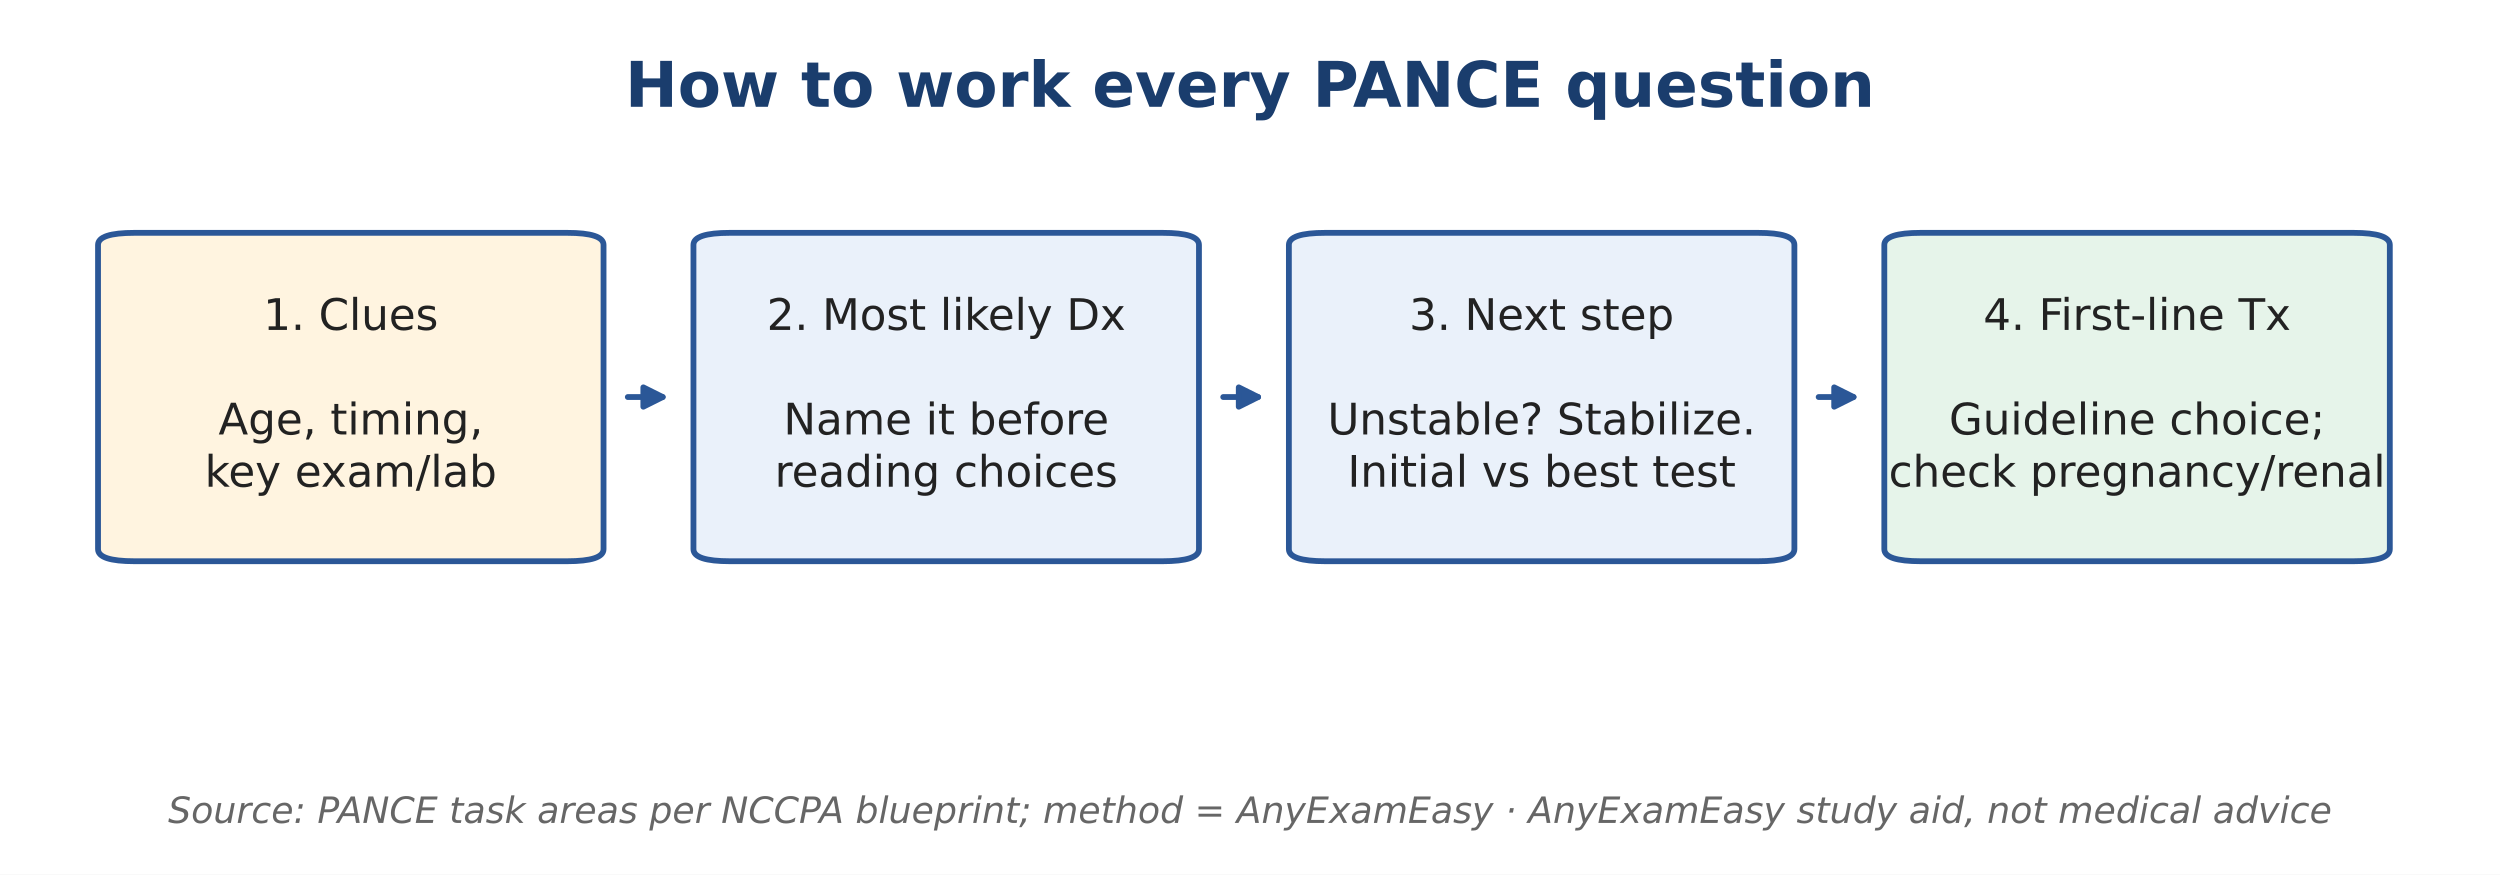
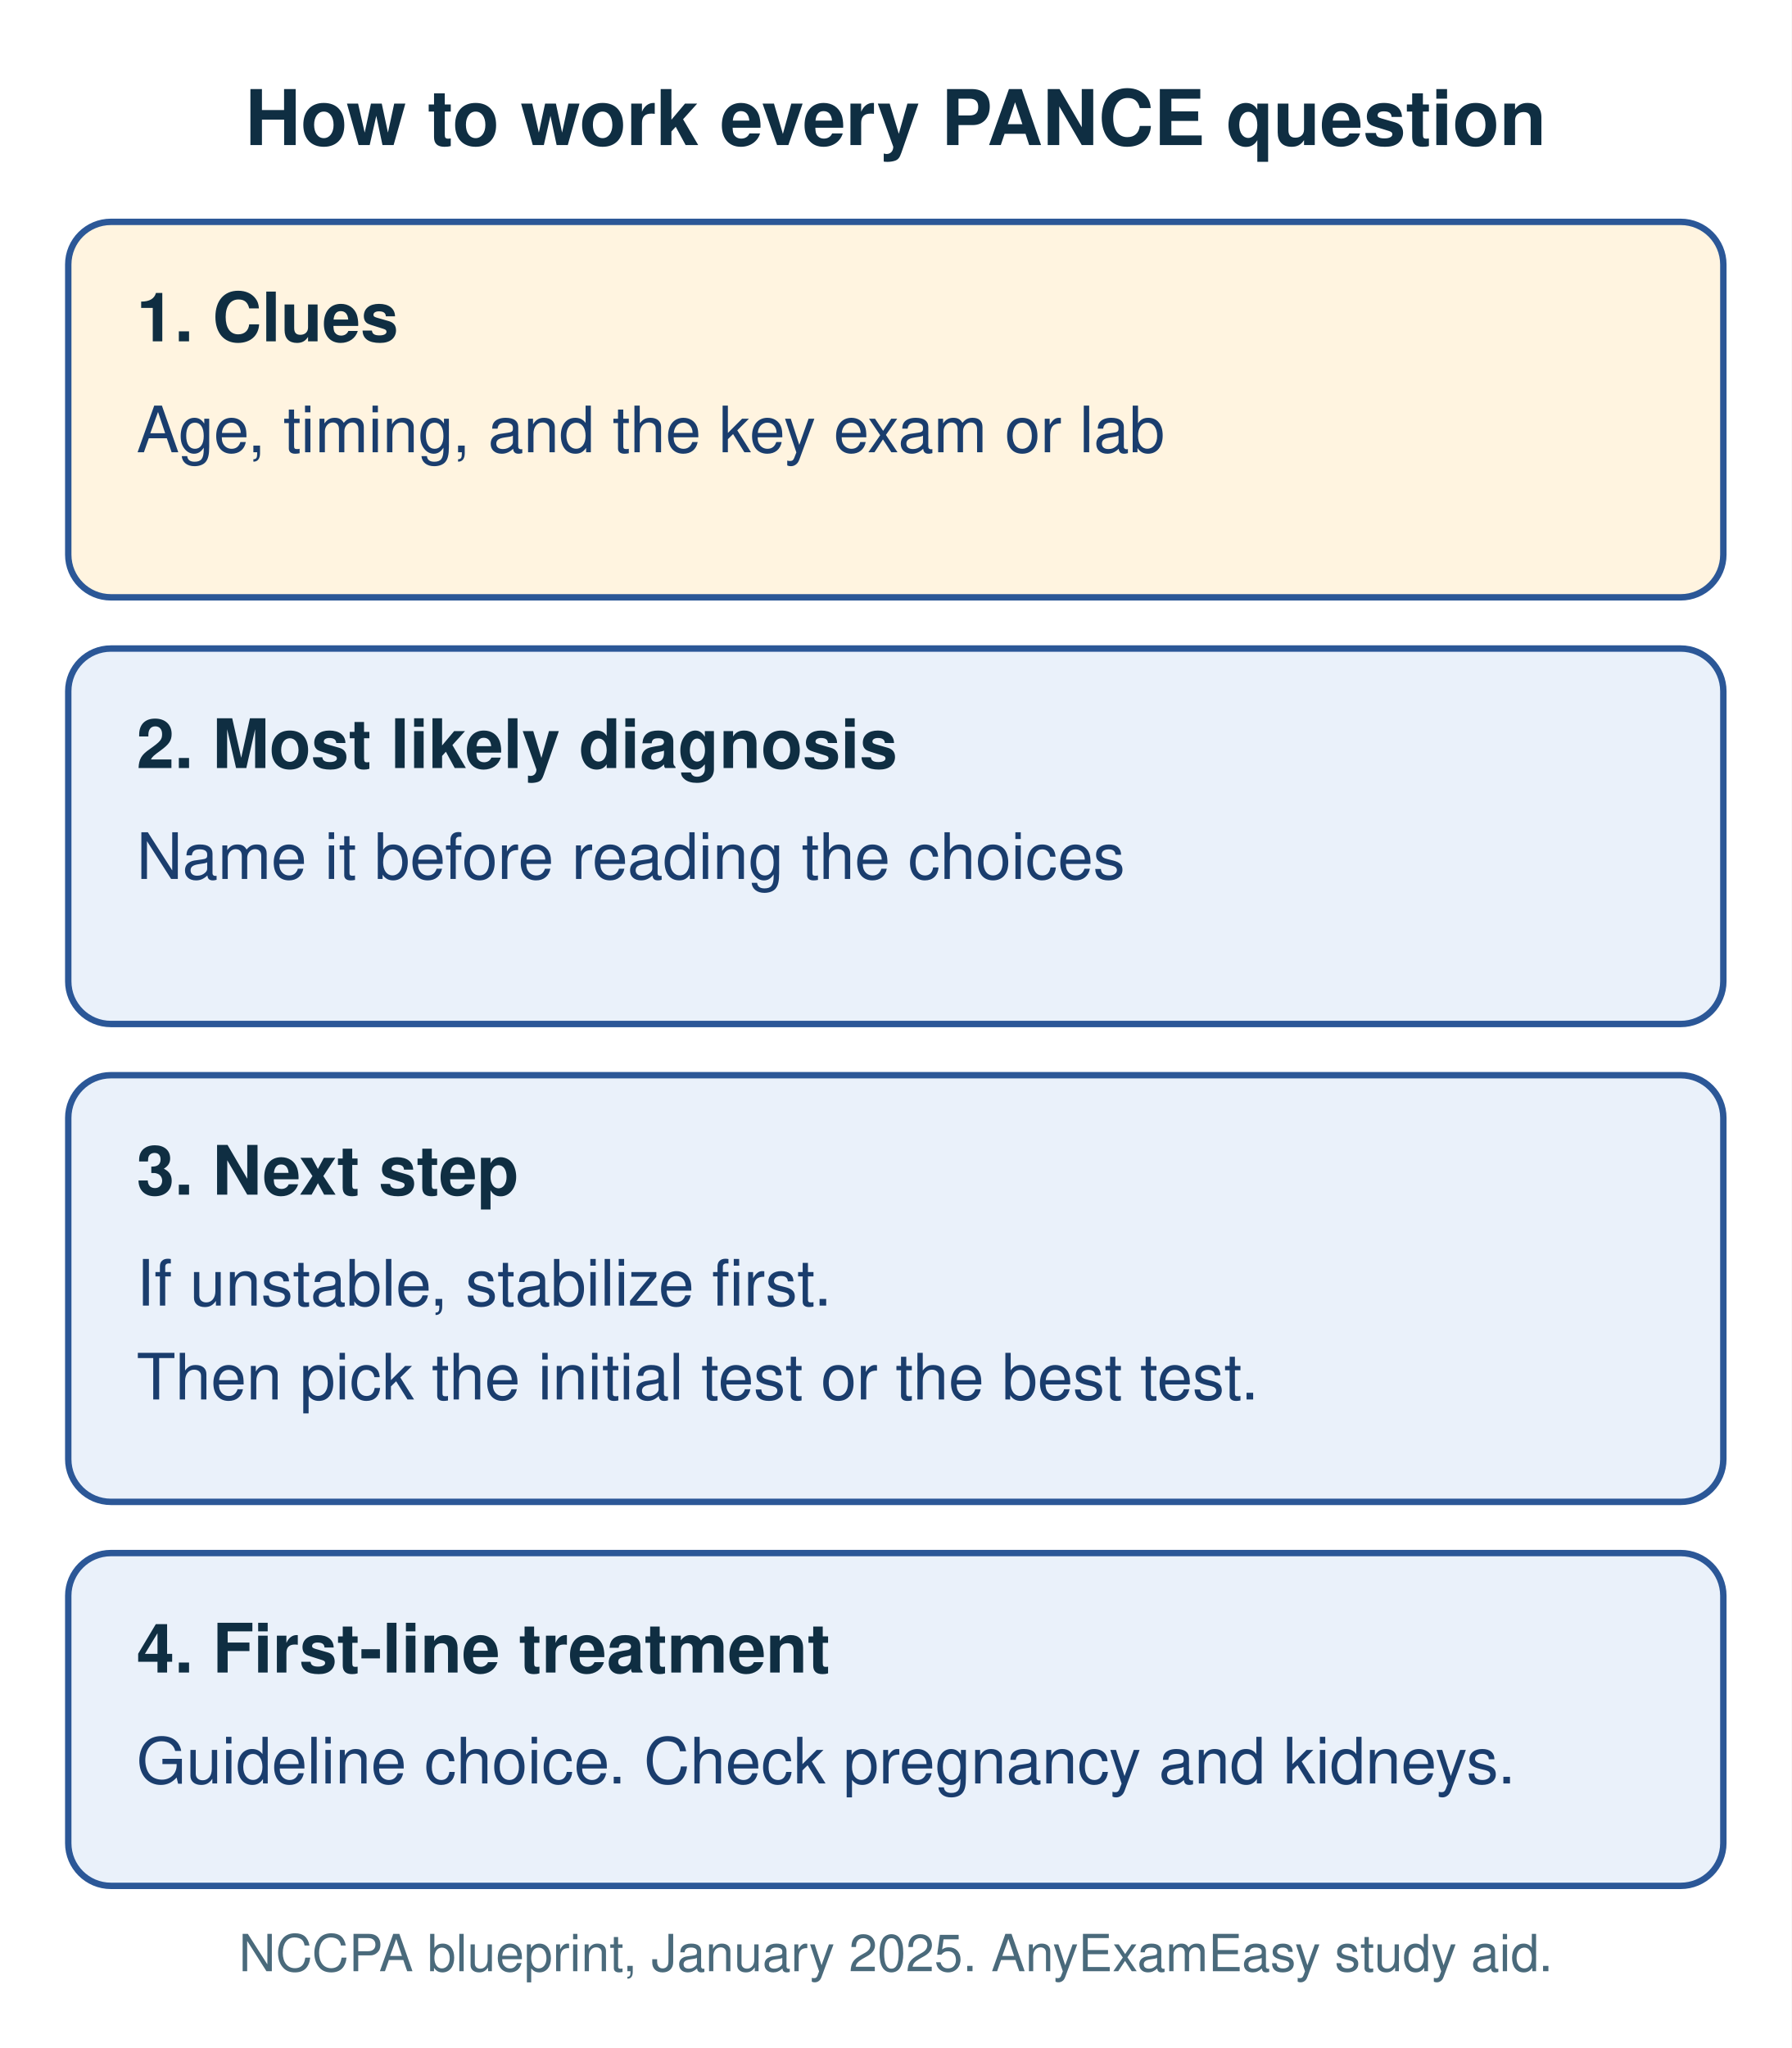
- <svg xmlns="http://www.w3.org/2000/svg" width="516.6pt" height="180.72pt" viewBox="0 0 516.6 180.72" version="1.1">
-   <defs>
-     <style type="text/css">*{stroke-linejoin: round; stroke-linecap: butt}</style>
-   </defs>
-   <g id="figure_1">
-     <g id="patch_1">
-       <path d="M 0 180.72  L 516.6 180.72  L 516.6 0  L 0 0  z " style="fill: #ffffff" />
-     </g>
-     <g id="axes_1">
-       <g id="patch_2">
-         <path d="M 27.79 115.973  L 117.182 115.973  Q 124.715 115.973 124.715 113.478  L 124.715 50.61  Q 124.715 48.115 117.182 48.115  L 27.79 48.115  Q 20.257 48.115 20.257 50.61  L 20.257 113.478  Q 20.257 115.973 27.79 115.973  z " clip-path="url(#p2ad326ba57)" style="fill: #fff4e0; stroke: #2b5797; stroke-width: 1.2; stroke-linejoin: miter" />
-       </g>
-       <g id="patch_3">
-         <path d="M 150.829 115.973  L 240.221 115.973  Q 247.754 115.973 247.754 113.478  L 247.754 50.61  Q 247.754 48.115 240.221 48.115  L 150.829 48.115  Q 143.296 48.115 143.296 50.61  L 143.296 113.478  Q 143.296 115.973 150.829 115.973  z " clip-path="url(#p2ad326ba57)" style="fill: #eaf1fa; stroke: #2b5797; stroke-width: 1.2; stroke-linejoin: miter" />
-       </g>
-       <g id="patch_4">
-         <path d="M 273.868 115.973  L 363.26 115.973  Q 370.793 115.973 370.793 113.478  L 370.793 50.61  Q 370.793 48.115 363.26 48.115  L 273.868 48.115  Q 266.335 48.115 266.335 50.61  L 266.335 113.478  Q 266.335 115.973 273.868 115.973  z " clip-path="url(#p2ad326ba57)" style="fill: #eaf1fa; stroke: #2b5797; stroke-width: 1.2; stroke-linejoin: miter" />
-       </g>
-       <g id="patch_5">
-         <path d="M 396.907 115.973  L 486.299 115.973  Q 493.832 115.973 493.832 113.478  L 493.832 50.61  Q 493.832 48.115 486.299 48.115  L 396.907 48.115  Q 389.374 48.115 389.374 50.61  L 389.374 113.478  Q 389.374 115.973 396.907 115.973  z " clip-path="url(#p2ad326ba57)" style="fill: #e6f4ea; stroke: #2b5797; stroke-width: 1.2; stroke-linejoin: miter" />
-       </g>
-       <g id="text_1">
-         <text style="font-weight: 700; font-size: 13px; font-family: 'DejaVu Sans'; text-anchor: middle; fill: #1a3d6d" x="258.3" y="22.068" transform="rotate(-0 258.3 22.06757)">How to work every PANCE question</text>
-       </g>
-       <g id="text_2">
-         <text style="font-style: italic; font-size: 7.5px; font-family: 'DejaVu Sans'; text-anchor: middle; fill: #666666" x="258.3" y="170.055" transform="rotate(-0 258.3 170.055)">Source: PANCE task areas per NCCPA blueprint; method = AnyExamEasy  ·  AnyExamEasy study aid, not medical advice</text>
-       </g>
-       <g id="text_3">
-         <text style="font-size: 9px; font-family: 'DejaVu Sans'; fill: #222222" transform="translate(54.40514 68.1789)">1. Clues</text>
-         <text style="font-size: 9px; font-family: 'DejaVu Sans'; fill: #222222" transform="translate(72.486 78.98066)" />
-         <text style="font-size: 9px; font-family: 'DejaVu Sans'; fill: #222222" transform="translate(45.13514 89.78312)">Age, timing,</text>
-         <text style="font-size: 9px; font-family: 'DejaVu Sans'; fill: #222222" transform="translate(42.30295 100.5856)">key exam/lab</text>
-       </g>
-       <g id="patch_6">
-         <path d="M 129.73 82.044  Q 134.005 82.044 136.939 82.044  " style="fill: none; stroke: #2b5797; stroke-width: 1.2; stroke-linecap: round" />
-         <path d="M 132.939 80.044  L 136.939 82.044  L 132.939 84.044  z " style="fill: #2b5797; stroke: #2b5797; stroke-width: 1.2; stroke-linecap: round" />
-       </g>
-       <g id="text_4">
-         <text style="font-size: 9px; font-family: 'DejaVu Sans'; fill: #222222" transform="translate(158.4401 68.1789)">2. Most likely Dx</text>
-         <text style="font-size: 9px; font-family: 'DejaVu Sans'; fill: #222222" transform="translate(195.525 78.98066)" />
-         <text style="font-size: 9px; font-family: 'DejaVu Sans'; fill: #222222" transform="translate(161.891 89.78312)">Name it before</text>
-         <text style="font-size: 9px; font-family: 'DejaVu Sans'; fill: #222222" transform="translate(160.0847 100.5856)">reading choices</text>
-       </g>
-       <g id="patch_7">
-         <path d="M 252.769 82.044  Q 257.044 82.044 259.978 82.044  " style="fill: none; stroke: #2b5797; stroke-width: 1.2; stroke-linecap: round" />
-         <path d="M 255.978 80.044  L 259.978 82.044  L 255.978 84.044  z " style="fill: #2b5797; stroke: #2b5797; stroke-width: 1.2; stroke-linecap: round" />
-       </g>
-       <g id="text_5">
-         <text style="font-size: 9px; font-family: 'DejaVu Sans'; fill: #222222" transform="translate(291.192 68.17855)">3. Next step</text>
-         <text style="font-size: 9px; font-family: 'DejaVu Sans'; fill: #222222" transform="translate(318.564 78.98031)" />
-         <text style="font-size: 9px; font-family: 'DejaVu Sans'; fill: #222222" transform="translate(274.3114 89.78277)">Unstable? Stabilize.</text>
-         <text style="font-size: 9px; font-family: 'DejaVu Sans'; fill: #222222" transform="translate(278.4388 100.5852)">Initial vs best test</text>
-       </g>
-       <g id="patch_8">
-         <path d="M 375.808 82.044  Q 380.083 82.044 383.017 82.044  " style="fill: none; stroke: #2b5797; stroke-width: 1.2; stroke-linecap: round" />
-         <path d="M 379.017 80.044  L 383.017 82.044  L 379.017 84.044  z " style="fill: #2b5797; stroke: #2b5797; stroke-width: 1.2; stroke-linecap: round" />
-       </g>
-       <g id="text_6">
-         <text style="font-size: 9px; font-family: 'DejaVu Sans'; fill: #222222" transform="translate(409.8239 68.1789)">4. First-line Tx</text>
-         <text style="font-size: 9px; font-family: 'DejaVu Sans'; fill: #222222" transform="translate(441.603 78.98066)" />
-         <text style="font-size: 9px; font-family: 'DejaVu Sans'; fill: #222222" transform="translate(402.7483 89.78312)">Guideline choice;</text>
-         <text style="font-size: 9px; font-family: 'DejaVu Sans'; fill: #222222" transform="translate(390.27 100.5856)">check pregnancy/renal</text>
-       </g>
-     </g>
-   </g>
-   <defs>
-     <clipPath id="p2ad326ba57">
-       <rect x="7.2" y="7.2" width="502.2" height="166.32" />
-     </clipPath>
-   </defs>
+ <svg xmlns="http://www.w3.org/2000/svg" viewBox="0 0 420 480" width="420" height="480" role="img" aria-labelledby="qTitle qDesc">
+   <rect width="420" height="480" fill="#ffffff" />
+   <text x="210" y="34" text-anchor="middle" font-family="Helvetica Neue, Helvetica, Arial, sans-serif" font-size="18" font-weight="700" fill="#0f2e42">How to work every PANCE question</text>
+   <rect x="16" y="52" width="388" height="88" rx="10" fill="#fff4e0" stroke="#2b5797" stroke-width="1.5" />
+   <text x="32" y="80" font-family="Helvetica Neue, Helvetica, Arial, sans-serif" font-size="16" font-weight="700" fill="#0f2e42">1. Clues</text>
+   <text x="32" y="106" font-family="Helvetica Neue, Helvetica, Arial, sans-serif" font-size="15" fill="#1a3d6d">Age, timing, and the key exam or lab</text>
+   <rect x="16" y="152" width="388" height="88" rx="10" fill="#eaf1fa" stroke="#2b5797" stroke-width="1.5" />
+   <text x="32" y="180" font-family="Helvetica Neue, Helvetica, Arial, sans-serif" font-size="16" font-weight="700" fill="#0f2e42">2. Most likely diagnosis</text>
+   <text x="32" y="206" font-family="Helvetica Neue, Helvetica, Arial, sans-serif" font-size="15" fill="#1a3d6d">Name it before reading the choices</text>
+   <rect x="16" y="252" width="388" height="100" rx="10" fill="#eaf1fa" stroke="#2b5797" stroke-width="1.5" />
+   <text x="32" y="280" font-family="Helvetica Neue, Helvetica, Arial, sans-serif" font-size="16" font-weight="700" fill="#0f2e42">3. Next step</text>
+   <text x="32" y="306" font-family="Helvetica Neue, Helvetica, Arial, sans-serif" font-size="15" fill="#1a3d6d">If unstable, stabilize first.</text>
+   <text x="32" y="328" font-family="Helvetica Neue, Helvetica, Arial, sans-serif" font-size="15" fill="#1a3d6d">Then pick the initial test or the best test.</text>
+   <rect x="16" y="364" width="388" height="78" rx="10" fill="#eaf1fa" stroke="#2b5797" stroke-width="1.5" />
+   <text x="32" y="392" font-family="Helvetica Neue, Helvetica, Arial, sans-serif" font-size="16" font-weight="700" fill="#0f2e42">4. First-line treatment</text>
+   <text x="32" y="418" font-family="Helvetica Neue, Helvetica, Arial, sans-serif" font-size="15" fill="#1a3d6d">Guideline choice. Check pregnancy and kidneys.</text>
+   <text x="210" y="462" text-anchor="middle" font-family="Helvetica Neue, Helvetica, Arial, sans-serif" font-size="12" fill="#4a6a7b">NCCPA blueprint, January 2025. AnyExamEasy study aid.</text>
</svg>
